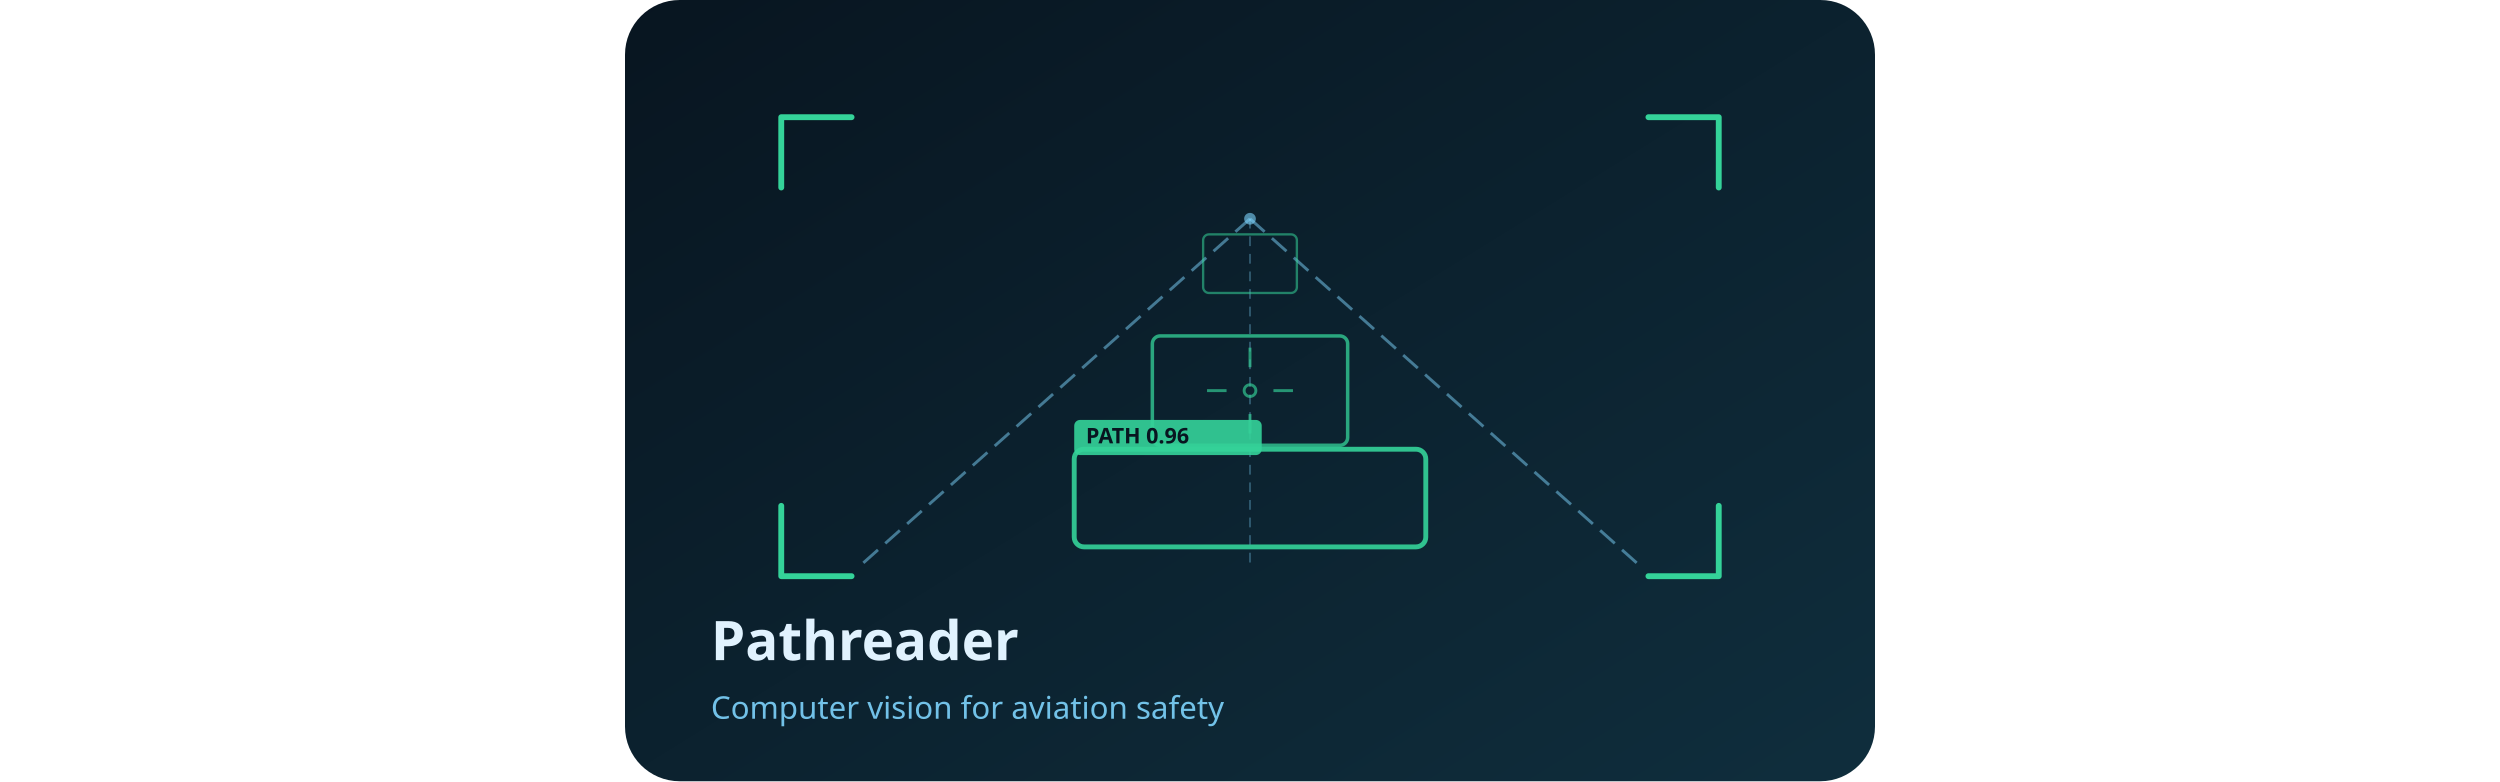
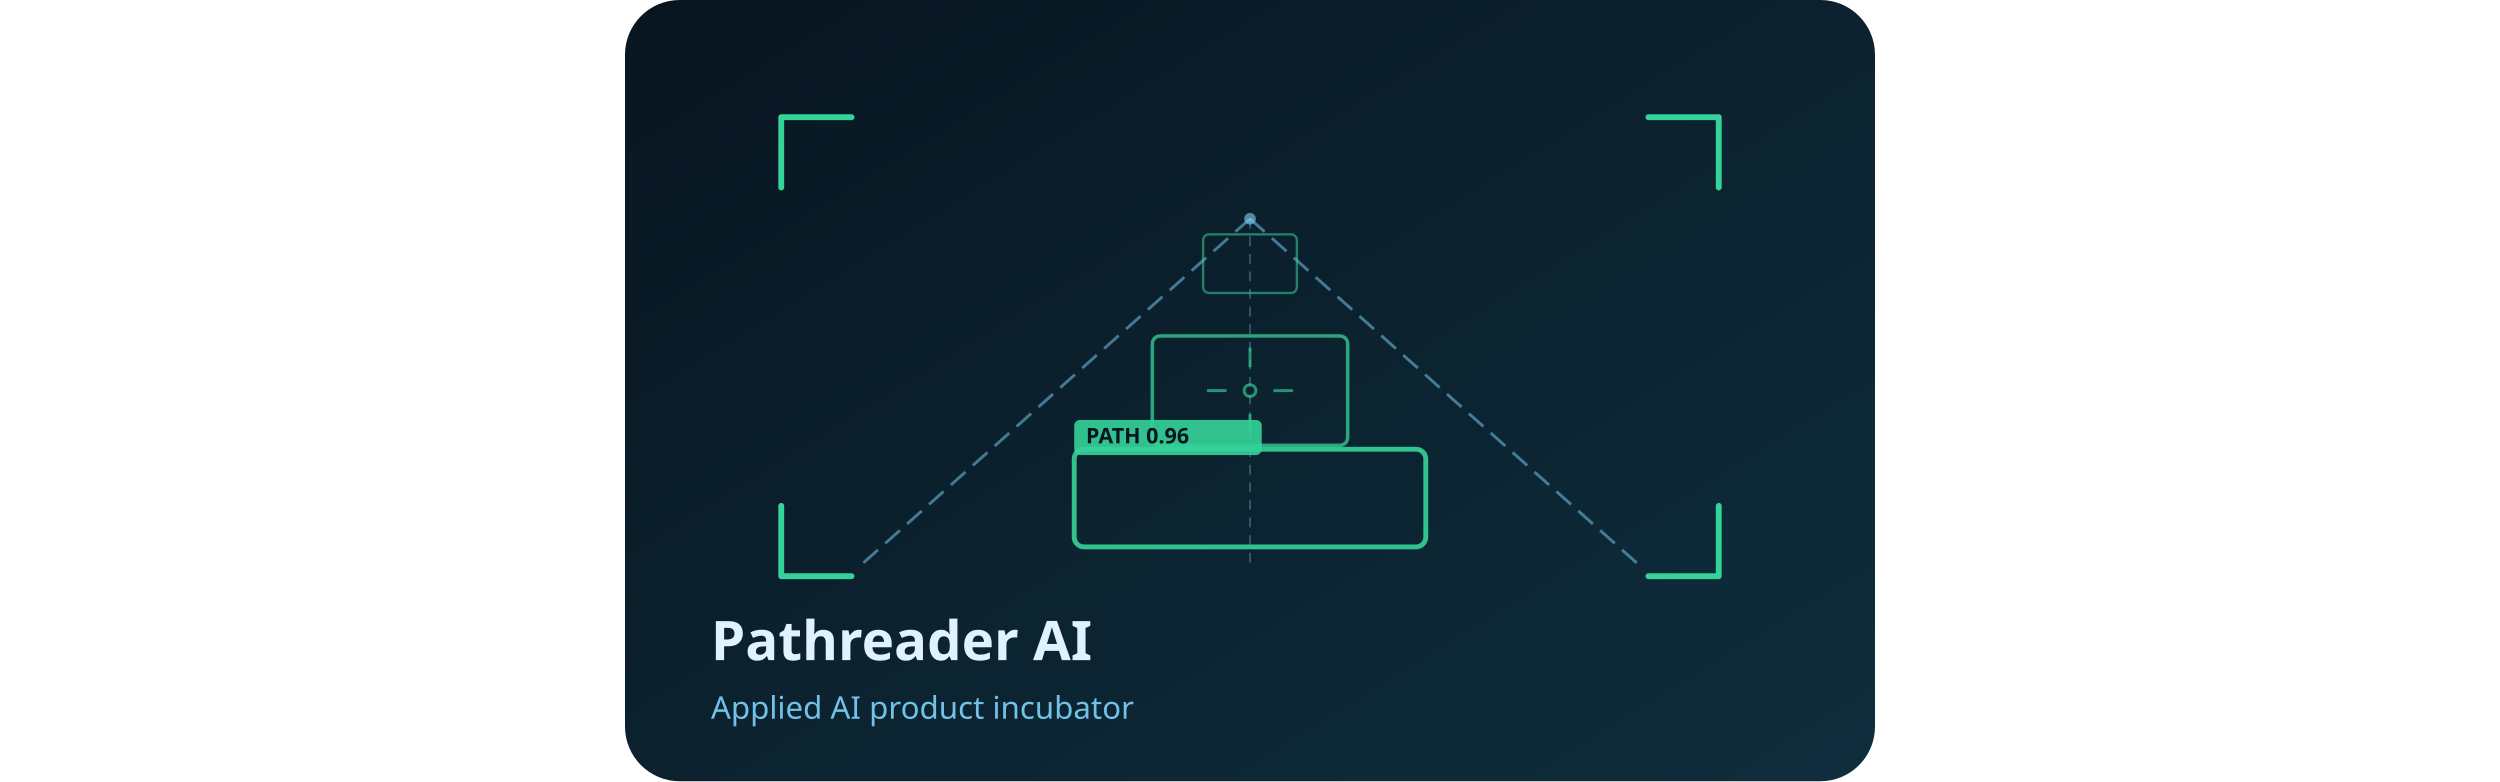
<svg xmlns="http://www.w3.org/2000/svg" width="1280" height="400" viewBox="0 0 640 400" role="img" aria-labelledby="pr-title pr-desc">
  <defs>
    <linearGradient id="prGrad" x1="0" y1="0" x2="1" y2="1">
      <stop offset="0%" stop-color="#081520" />
      <stop offset="100%" stop-color="#0F2E3D" />
    </linearGradient>
  </defs>
  <rect width="640" height="400" fill="url(#prGrad)" rx="28" />
  <path d="M80 60 L80 96 M80 60 L116 60" stroke="#34D399" stroke-width="3" fill="none" stroke-linecap="round" />
  <path d="M560 60 L560 96 M560 60 L524 60" stroke="#34D399" stroke-width="3" fill="none" stroke-linecap="round" />
  <path d="M80 295 L80 259 M80 295 L116 295" stroke="#34D399" stroke-width="3" fill="none" stroke-linecap="round" />
  <path d="M560 295 L560 259 M560 295 L524 295" stroke="#34D399" stroke-width="3" fill="none" stroke-linecap="round" />
  <line x1="320" y1="112" x2="120" y2="290" stroke="#7DD3FC" stroke-width="1.5" stroke-dasharray="10 5" opacity="0.5" />
  <line x1="320" y1="112" x2="520" y2="290" stroke="#7DD3FC" stroke-width="1.5" stroke-dasharray="10 5" opacity="0.5" />
  <line x1="320" y1="112" x2="320" y2="290" stroke="#7DD3FC" stroke-width="1" stroke-dasharray="5 4" opacity="0.3" />
  <circle cx="320" cy="112" r="3" fill="#7DD3FC" opacity="0.6" />
  <rect x="296" y="120" width="48" height="30" rx="3" fill="none" stroke="#34D399" stroke-width="1.2" opacity="0.55" />
  <rect x="270" y="172" width="100" height="56" rx="4" fill="none" stroke="#34D399" stroke-width="1.8" opacity="0.75" />
  <rect x="230" y="230" width="180" height="50" rx="5" fill="none" stroke="#34D399" stroke-width="2.5" opacity="0.9" />
  <rect x="230" y="215" width="96" height="18" rx="3" fill="#34D399" opacity="0.9" />
  <text x="236" y="227" fill="#081520" font-family="'Segoe UI',system-ui,-apple-system" font-size="11" font-weight="700">PATH  0.96</text>
  <line x1="308" y1="200" x2="298" y2="200" stroke="#34D399" stroke-width="1.5" opacity="0.65" />
  <line x1="332" y1="200" x2="342" y2="200" stroke="#34D399" stroke-width="1.5" opacity="0.65" />
  <line x1="320" y1="188" x2="320" y2="178" stroke="#34D399" stroke-width="1.5" opacity="0.65" />
  <line x1="320" y1="212" x2="320" y2="222" stroke="#34D399" stroke-width="1.5" opacity="0.65" />
  <circle cx="320" cy="200" r="3" fill="none" stroke="#34D399" stroke-width="1.5" opacity="0.65" />
-   <text x="44" y="338" fill="#E0F2FE" font-family="'Segoe UI',system-ui,-apple-system" font-size="28" font-weight="700">Pathreader</text>
-   <text x="44" y="368" fill="#7DD3FC" font-family="'Segoe UI',system-ui,-apple-system" font-size="16" opacity="0.9">Computer vision for aviation safety</text>
+   <text x="44" y="338" fill="#E0F2FE" font-family="'Segoe UI',system-ui,-apple-system" font-size="28" font-weight="700">Pathreader AI</text>
+   <text x="44" y="368" fill="#7DD3FC" font-family="'Segoe UI',system-ui,-apple-system" font-size="16" opacity="0.9">Applied AI product incubator</text>
</svg>
